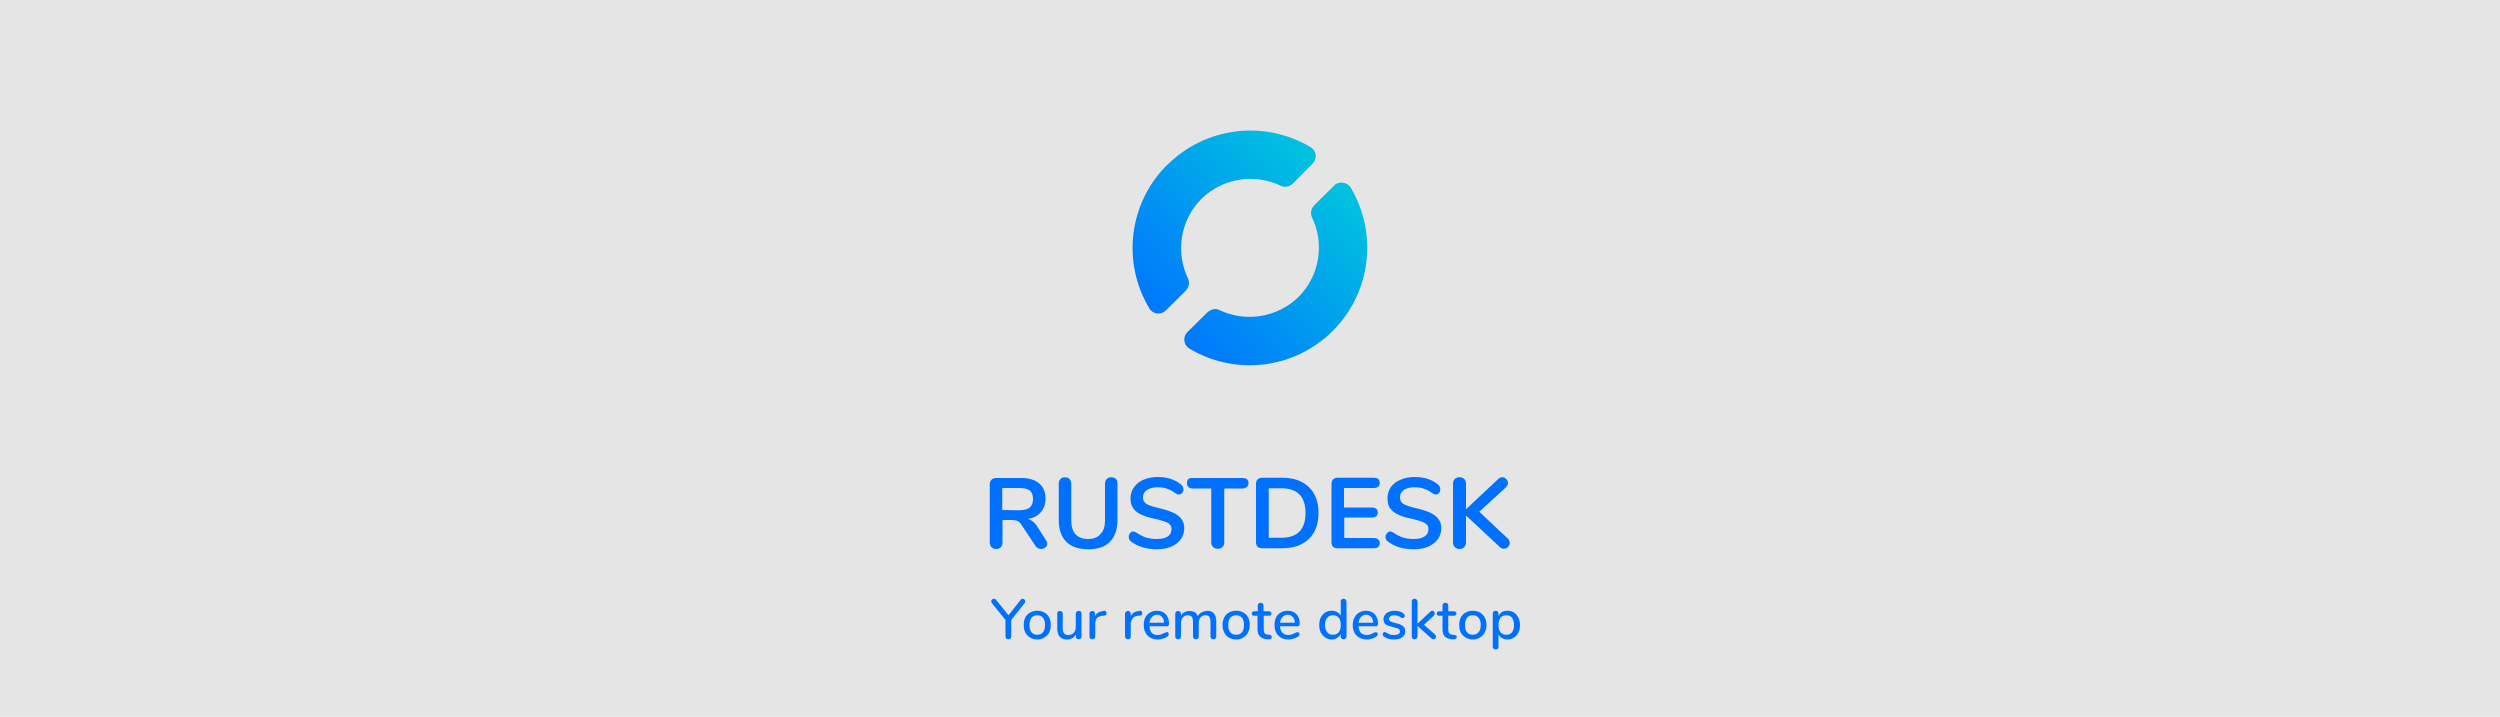
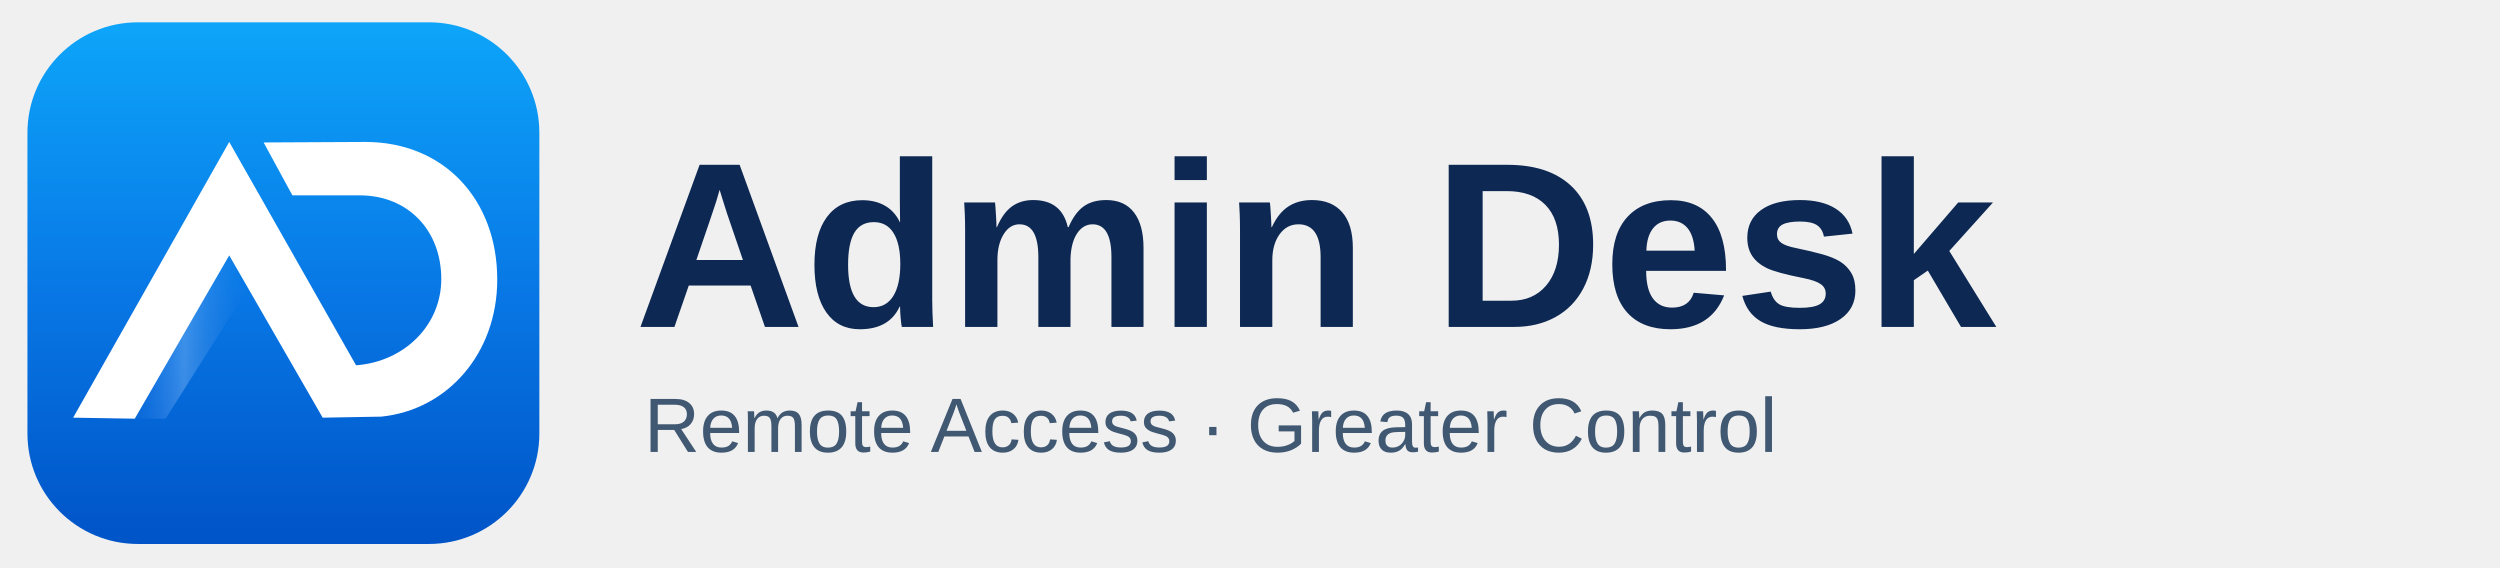
- <svg xmlns="http://www.w3.org/2000/svg" xmlns:xlink="http://www.w3.org/1999/xlink" xml:space="preserve" width="1000" height="286.6" style="clip-rule:evenodd;fill-rule:evenodd;stroke-linejoin:round;stroke-miterlimit:1.414">
-   <path d="M0 0h1000v286.6H0z" style="opacity:1;fill:#e5e5e5;fill-opacity:1;fill-rule:evenodd;stroke:none;stroke-width:.143px;stroke-linecap:butt;stroke-linejoin:miter;stroke-miterlimit:4;stroke-dasharray:none;stroke-dashoffset:0;stroke-opacity:1;marker:none" />
-   <defs>
-     <linearGradient xlink:href="#a" id="c" x1=".1" x2=".8" y1=".9" y2=".2" gradientTransform="matrix(94.00173 0 0 93.99768 453 52.2)" gradientUnits="userSpaceOnUse" />
-     <linearGradient id="a" x1=".1" x2=".8" y1=".9" y2=".2" gradientTransform="matrix(26.301 0 0 26.331 90.7 911.8)" gradientUnits="userSpaceOnUse">
-       <stop offset="0" stop-color="#004ba6" style="stop-color:#0071ff;stop-opacity:1" />
-       <stop offset="1" stop-color="#00bfe1" style="stop-color:#00bfe1;stop-opacity:1" />
-     </linearGradient>
-     <path id="b" d="M412.8 154.2h247V204h-247z" />
-   </defs>
-   <g style="clip-rule:evenodd;fill-rule:evenodd;stroke-linejoin:round;stroke-miterlimit:1.414">
-     <g style="font-size:40px;line-height:1.25;white-space:pre;shape-inside:url(#b);fill:#0071ff" transform="translate(-20 28.7)">
-       <path d="M438.4 187.4q.5.7.5 1.4 0 .9-.8 1.5-.7.6-1.7.6-.6 0-1.2-.3t-1-.9l-5.3-8q-.8-1.4-1.7-1.9-1-.5-2.4-.5H421v9q0 1.2-.7 1.9-.6.7-1.8.7-1.2 0-1.9-.7t-.7-2V165q0-1.2.7-1.8.7-.7 1.8-.7h10q4.8 0 7.3 2.2 2.5 2.1 2.5 6.1 0 3.3-1.9 5.4-1.8 2.1-5.2 2.7 1.2.3 2 1 1 .7 1.8 2zm-10.8-12q3 0 4.3-1.1 1.3-1.2 1.3-3.4 0-2.4-1.3-3.4-1.4-1-4.3-1h-6.7v8.8zm27.7 15.6q-5.8 0-8.8-3-3-3-3-8.8v-14.4q0-1.2.7-1.9.6-.7 1.8-.7 1.2 0 1.8.7.7.7.7 1.9v14.7q0 3.6 1.7 5.5 1.8 1.9 5 1.9 3.4 0 5-2 1.8-1.8 1.8-5.4v-14.7q0-1.2.7-1.9t1.8-.7q1.2 0 1.9.7.6.7.6 1.9v14.4q0 5.7-3 8.8-3 3-8.7 3zm27.4 0q-3 0-5.8-.8-2.7-.9-4.5-2.3-.9-.6-.9-1.9 0-.8.5-1.4.5-.7 1.2-.7t1.6.6q1.8 1.2 3.6 1.8 2 .6 4.2.6 3 0 4.5-1t1.5-3q0-1.6-1.4-2.4-1.5-.8-4.9-1.6-3.5-.7-5.7-1.7t-3.3-2.6q-1.1-1.5-1.1-4 0-2.4 1.4-4.4 1.4-2 3.8-3 2.6-1.1 5.7-1.1 5.7 0 9.3 3 .5.4.7.9.3.4.3 1 0 .9-.6 1.5-.4.6-1.1.6l-.8-.1-.9-.5q-1.6-1.2-3.2-1.7-1.5-.6-3.7-.6-2.7 0-4.3 1.1-1.6 1-1.6 3 0 1.7 1.4 2.6 1.4.8 4.8 1.6 3.5.8 5.7 1.8 2.3 1 3.4 2.5 1.2 1.5 1.2 3.8 0 2.5-1.4 4.4-1.3 1.9-3.9 3-2.4 1-5.7 1zm24.4-.2q-1.2 0-1.9-.7t-.7-1.8v-21.6h-7.3q-2.4 0-2.4-2.2t2.4-2H517q2.4 0 2.4 2t-2.4 2.2h-7.3v21.6q0 1.1-.7 1.8t-1.9.7zm17.8-.2q-1.2 0-1.9-.6-.6-.7-.6-1.8v-23.3q0-1.2.6-1.8.7-.7 1.9-.7h8q6.8 0 10.6 3.7 3.9 3.7 3.9 10.4t-3.9 10.4q-3.8 3.7-10.7 3.7zm7.6-4.2q9.7 0 9.7-9.9t-9.7-9.9h-5v19.8zm22.5 4.2q-1.1 0-1.8-.6-.6-.7-.6-1.8v-23.3q0-1.2.6-1.8.7-.7 1.8-.7h14.5q1.1 0 1.8.5.6.6.6 1.5 0 1-.6 1.6-.7.5-1.8.5h-11.9v7.8h11q1.2 0 1.9.5.6.5.6 1.5t-.6 1.5-1.8.5h-11v8.2h11.8q1.1 0 1.8.6.6.5.6 1.5t-.6 1.5-1.8.5zm30.5.4q-3.1 0-5.9-.8-2.7-.9-4.4-2.3-1-.6-1-1.9 0-.8.6-1.4.5-.7 1.2-.7t1.6.6q1.7 1.2 3.6 1.8 1.9.6 4.2.6 2.9 0 4.4-1 1.6-1 1.6-3 0-1.6-1.5-2.4-1.4-.8-4.8-1.6-3.5-.7-5.7-1.7t-3.4-2.6q-1-1.5-1-4 0-2.4 1.3-4.4 1.4-2 3.9-3 2.5-1.1 5.6-1.1 5.8 0 9.4 3 .5.4.7.9.2.4.2 1 0 .9-.5 1.5t-1.2.6l-.7-.1-.9-.5q-1.6-1.2-3.2-1.7-1.5-.6-3.8-.6-2.7 0-4.3 1.1-1.5 1-1.5 3 0 1.7 1.4 2.6 1.4.8 4.7 1.6 3.6.8 5.8 1.8 2.2 1 3.4 2.5 1.2 1.5 1.2 3.8 0 2.5-1.4 4.4-1.4 1.9-3.9 3-2.5 1-5.7 1zm37.6-4.3q.8.8.8 1.8 0 .9-.7 1.6-.7.7-1.6.7-1 0-1.9-.9l-13.3-12.4v10.8q0 1.1-.7 1.8-.7.8-1.9.8t-1.9-.8q-.7-.7-.7-1.8v-23.5q0-1.2.7-1.9t1.9-.7q1.2 0 1.9.7t.7 1.9V175l12.9-12.1q.7-.7 1.6-.7 1 0 1.6.7.7.7.7 1.6t-.8 1.7l-10.7 9.8z" aria-label="RUSTDESK" style="font-weight:700;font-family:Nunito;-inkscape-font-specification:&quot;Nunito Bold&quot;" />
-     </g>
-     <g style="font-size:22.667px;line-height:1.25;fill:#0071ff">
-       <path d="M390.8 212.4q.3-.4.7-.4.5 0 .8.3.3.4.3.8t-.3.7l-5.3 6.7v6.5q0 .6-.4 1-.3.2-.8.2t-.8-.3q-.3-.3-.3-.9v-6.5l-5.4-6.7q-.3-.3-.3-.7 0-.5.3-.8.4-.3.8-.3.5 0 .8.4l5 6.2zm6.6 15.9q-1.6 0-2.9-.8-1.2-.7-1.9-2-.6-1.3-.6-3t.6-3q.7-1.3 2-2 1.2-.7 2.8-.7t2.8.7q1.3.7 2 2 .6 1.3.6 3t-.6 3q-.7 1.3-2 2-1.2.8-2.8.8zm0-1.9q1.5 0 2.3-1 .8-1 .8-2.9t-.8-2.9q-.8-1-2.3-1t-2.3 1q-.8 1-.8 3 0 1.8.8 2.8.8 1 2.3 1zm16.5-9.6q.6 0 .9.3.3.3.3.8v9.2q0 .5-.3.8-.4.3-.9.3t-.8-.3q-.2-.3-.2-.7v-.9q-.6 1-1.5 1.5-1 .5-2 .5-4 0-4-4.5V218q0-.5.2-.8.3-.3.9-.3.5 0 .8.3.3.3.3.8v5.9q0 1.3.6 2 .5.6 1.6.6 1.4 0 2.2-.9.8-.8.8-2.3V218q0-.5.3-.8.3-.3.8-.3zm10.2 0q1 0 1 1 0 .4-.2.7-.2.2-.9.3h-.6q-1.5.2-2.2 1-.6 1-.6 2.1v5.2q0 .6-.4.8-.3.3-.8.3t-.8-.3q-.3-.2-.3-.8V218q0-.5.3-.8.3-.3.8-.3t.8.3q.3.3.3.8v1q.4-1 1.3-1.5t2-.6zm14.3 0q1 0 1 1 0 .4-.2.7l-.9.3h-.7q-1.4.2-2 1-.8 1-.8 2.1v5.2q0 .6-.3.8-.3.3-.8.3t-.8-.3q-.4-.2-.4-.8V218q0-.5.4-.8.3-.3.8-.3t.8.3q.3.3.3.8v1q.4-1 1.3-1.5.8-.5 2-.6zm10.9 8.5q.3 0 .5.3.2.2.2.6 0 .6-.8 1.1-.8.5-1.8.7-.9.3-1.7.3-2.7 0-4.2-1.6-1.5-1.5-1.5-4.2 0-1.7.6-3 .7-1.3 2-2 1.1-.7 2.7-.7 2.2 0 3.5 1.4 1.3 1.4 1.3 3.8 0 1-.8 1h-7q.2 3.5 3.3 3.5.9 0 1.5-.3l1.3-.6.4-.1.5-.2zm-4-6.9q-1.3 0-2 .9-.9.8-1 2.3h5.8q0-1.5-.8-2.3-.7-.9-2-.9zm20-1.6q3.7 0 3.7 4.4v6q0 .4-.3.7-.3.3-.8.3t-.9-.3q-.3-.3-.3-.8v-5.9q0-1.3-.5-2-.5-.6-1.5-.6-1.3 0-2 .9-.7.8-.7 2.3v5.3q0 .5-.3.8-.4.3-.9.3t-.8-.3q-.3-.3-.3-.8v-5.9q0-1.3-.5-2-.5-.6-1.6-.6-1.2 0-2 .9-.7.8-.7 2.3v5.3q0 .5-.3.8-.3.3-.8.3t-.9-.3q-.3-.3-.3-.8V218q0-.5.3-.8.4-.3.9-.3.4 0 .7.3.4.3.4.8v.8q.5-1 1.3-1.4 1-.5 2-.5 1.3 0 2.2.5.8.5 1.2 1.6.5-1 1.5-1.5 1-.6 2.2-.6zm11.7 11.5q-1.7 0-3-.8-1.2-.7-1.8-2-.7-1.3-.7-3t.7-3q.6-1.3 1.9-2 1.2-.7 2.9-.7t2.8.7q1.3.7 2 2 .6 1.3.6 3t-.7 3q-.6 1.3-1.9 2-1.2.8-2.8.8zm0-1.9q1.5 0 2.3-1 .8-1 .8-2.9t-.8-2.9q-.9-1-2.3-1t-2.4 1q-.8 1-.8 3 0 1.8.8 2.8.8 1 2.4 1zm13.3 0q.5.1.7.3.2.2.2.6 0 .5-.3.7-.4.3-1 .2h-.7q-1.8-.2-2.7-1.1-1-1-1-3v-5.3h-1.3q-1 0-1-.9 0-.4.3-.6.3-.3.7-.3h1.4v-2.3q0-.5.3-.8.3-.3.8-.3t.9.3q.3.3.3.8v2.3h2.2q.5 0 .7.3.3.2.3.6 0 .4-.3.7-.2.2-.7.2H488v5.5q0 1 .4 1.6.5.4 1.4.5zm11.2-1q.4 0 .6.2.2.2.2.6 0 .6-.8 1.1-.8.5-1.8.7-1 .3-1.8.3-2.6 0-4.1-1.6-1.5-1.5-1.5-4.2 0-1.7.6-3 .7-1.3 1.9-2t2.8-.7q2.2 0 3.5 1.4 1.3 1.4 1.3 3.8 0 1-.9 1h-7q.3 3.5 3.4 3.5.9 0 1.5-.3l1.3-.6.3-.1.5-.2zm-3.9-7q-1.3 0-2.1.9-.8.8-1 2.3h5.9q0-1.5-.8-2.3-.7-.9-2-.9zm22.3-6.4q.5 0 .8.3.4.3.4.8v14q0 .5-.4.8-.3.3-.8.3t-.8-.3q-.3-.3-.3-.8v-1q-.5 1-1.5 1.6-1 .6-2.2.6-1.4 0-2.5-.8-1.1-.7-1.8-2-.6-1.3-.6-3 0-1.8.6-3 .7-1.3 1.8-2 1-.7 2.5-.7 1.3 0 2.2.5 1 .5 1.5 1.5V213q0-.4.3-.7.3-.3.8-.3zm-4.2 14.4q1.5 0 2.3-1 .8-1 .8-2.9t-.8-2.9q-.8-1-2.3-1t-2.3 1q-.9 1-.9 2.9 0 1.8.9 2.9.8 1 2.3 1zm17.2-1q.3 0 .5.2t.2.6q0 .6-.8 1.1-.8.5-1.7.7-1 .3-1.8.3-2.6 0-4.2-1.6-1.5-1.5-1.5-4.2 0-1.7.7-3t1.9-2q1.2-.7 2.7-.7 2.2 0 3.5 1.4 1.3 1.4 1.3 3.8 0 1-.8 1h-7q.2 3.5 3.4 3.5.8 0 1.4-.3.7-.2 1.3-.6l.4-.1.5-.2zm-4-7q-1.2 0-2 .9-.8.8-1 2.3h5.9q-.1-1.5-.8-2.3-.7-.9-2-.9zm11.2 9.9q-2.3 0-3.8-1-.4-.2-.6-.5l-.1-.6q0-.4.2-.6.2-.3.5-.3t1 .4l1.2.6q.7.2 1.7.2t1.7-.4q.6-.4.6-1 0-.5-.3-.8-.2-.3-.8-.5l-1.7-.5q-2-.4-3-1.1-.8-.8-.8-2 0-1 .6-1.8t1.6-1.2q1-.4 2.2-.4 1 0 1.8.2.9.2 1.5.7.8.5.8 1.1 0 .4-.3.7-.2.2-.5.2h-.4q-.2 0-.5-.4l-1.2-.5q-.5-.2-1.3-.2-1 0-1.5.4-.6.4-.6 1 0 .7.5 1 .6.4 2 .7 1.6.3 2.4.8.9.4 1.2 1 .4.6.4 1.5 0 1.5-1.2 2.4-1.2.9-3.3.9zm16.4-2q.4.3.4.8t-.3.8q-.3.3-.7.3-.5 0-.8-.3l-5.6-5v4.2q0 .5-.4.8-.3.3-.8.3t-.8-.3q-.3-.3-.3-.8v-14q0-.5.3-.8.3-.3.8-.3t.8.3q.4.3.4.8v8.9l5.1-4.8q.4-.4.8-.4t.7.3q.3.4.3.8t-.3.8l-4 3.7zm7.7.2q.5 0 .7.2.3.2.3.6 0 .5-.4.7-.3.3-1 .2h-.6q-1.9-.2-2.8-1.1-.9-1-.9-3v-5.3h-1.3q-1 0-1-.9 0-.4.2-.6.3-.3.8-.3h1.3v-2.3q0-.5.3-.8.3-.3.9-.3.5 0 .8.3.3.3.3.8v2.3h2.3q.4 0 .7.3.3.2.3.6 0 .4-.3.7-.3.2-.7.2h-2.3v5.5q0 1 .4 1.6.5.4 1.4.5zm7.4 1.8q-1.6 0-2.8-.8-1.3-.7-2-2-.6-1.3-.6-3t.6-3q.7-1.3 2-2 1.2-.7 2.8-.7t2.9.7q1.2.7 1.9 2t.7 3q0 1.7-.7 3t-2 2q-1.1.8-2.8.8zm0-1.9q1.5 0 2.3-1 .9-1 .9-2.9t-.9-2.9q-.8-1-2.3-1t-2.3 1q-.8 1-.8 3 0 1.8.8 2.8.8 1 2.3 1zm14-9.6q1.4 0 2.5.7t1.7 2q.7 1.3.7 3 0 1.8-.6 3t-1.8 2q-1.1.8-2.6.8-1.2 0-2.2-.6-.9-.5-1.4-1.5v5q0 .5-.3.8-.3.3-.8.3t-.9-.3q-.3-.3-.3-.8v-13.3q0-.5.3-.8.3-.3.9-.3.5 0 .8.3.3.3.3.8v1q.5-1 1.4-1.6 1-.5 2.2-.5zm-.6 9.6q1.5 0 2.3-1 .8-1 .8-2.8 0-2-.8-3t-2.3-1q-1.5 0-2.3 1-.8 1-.8 3 0 1.8.8 2.8.8 1 2.3 1z" aria-label="Your remote desktop" style="font-weight:600;font-family:Nunito;-inkscape-font-specification:&quot;Nunito Semi-Bold&quot;" transform="translate(17.5 27.5)" />
-     </g>
-   </g>
-   <path fill="url(#b)" d="m533.7 74.2-7.7 7.6c-1.4 1.3-2 3.2-1.3 4.9a28 28 0 0 1-5.2 32 28.1 28.1 0 0 1-32 5.2c-1.7-.7-3.5 0-4.7 1.2l-7.9 7.8a4.2 4.2 0 0 0 .8 6.5 47 47 0 0 0 64.6-64.3 4.2 4.2 0 0 0-3-2 4.2 4.2 0 0 0-3.6 1zM467 65.8a46.9 46.9 0 0 0-7.3 57.5 4.2 4.2 0 0 0 6.6.9l7.7-7.6c1.4-1.3 2-3.2 1.3-5a28 28 0 0 1 5.2-32 28.1 28.1 0 0 1 32-5.2c1.6.7 3.5.1 4.7-1l7.9-8a4.2 4.2 0 0 0-.8-6.5 47 47 0 0 0-57.4 7.1z" style="isolation:isolate;fill:url(#c);stroke-width:.988" />
+ <svg xmlns="http://www.w3.org/2000/svg" viewBox="0 0 520 118">
+   <svg x="4" y="4" width="110" height="110" viewBox="120 105 1010 1030">
+     <defs>
+       <linearGradient id="blue" x1="0" x2="0" y1="0" y2="1">
+         <stop stop-color="#0da5fa" />
+         <stop offset=".52" stop-color="#0877e5" />
+         <stop offset="1" stop-color="#0054c7" />
+       </linearGradient>
+       <linearGradient id="shine">
+         <stop stop-color="#448cff" stop-opacity=".06" />
+         <stop offset=".45" stop-color="#9bcafa" stop-opacity=".36" />
+         <stop offset="1" stop-color="#3882e1" stop-opacity=".02" />
+       </linearGradient>
+     </defs>
+     <rect x="126" y="111" width="997" height="1016" rx="215" fill="url(#blue)" />
+     <path d="M 333 883 L 395 883 L 552 635 L 520 566 Z" fill="url(#shine)" />
+     <path d="M 519 344 L 215 881 L 335 883 L 519 565 L 701 881 L 815 879 C 944 866 1041 756 1041 612 C 1041 457 938 344 784 344 L 586 345 L 642 448 L 773 448 C 867 448 932 516 932 611 C 932 701 860 772 766 779 Z" fill="white" />
+   </svg>
+   <text x="132" y="68" fill="#0D2852" font-family="Arial,sans-serif" font-size="49" font-weight="700">Admin Desk</text>
+   <text x="134" y="94" fill="#405872" font-family="Arial,sans-serif" font-size="16">Remote Access · Greater Control</text>
</svg>
